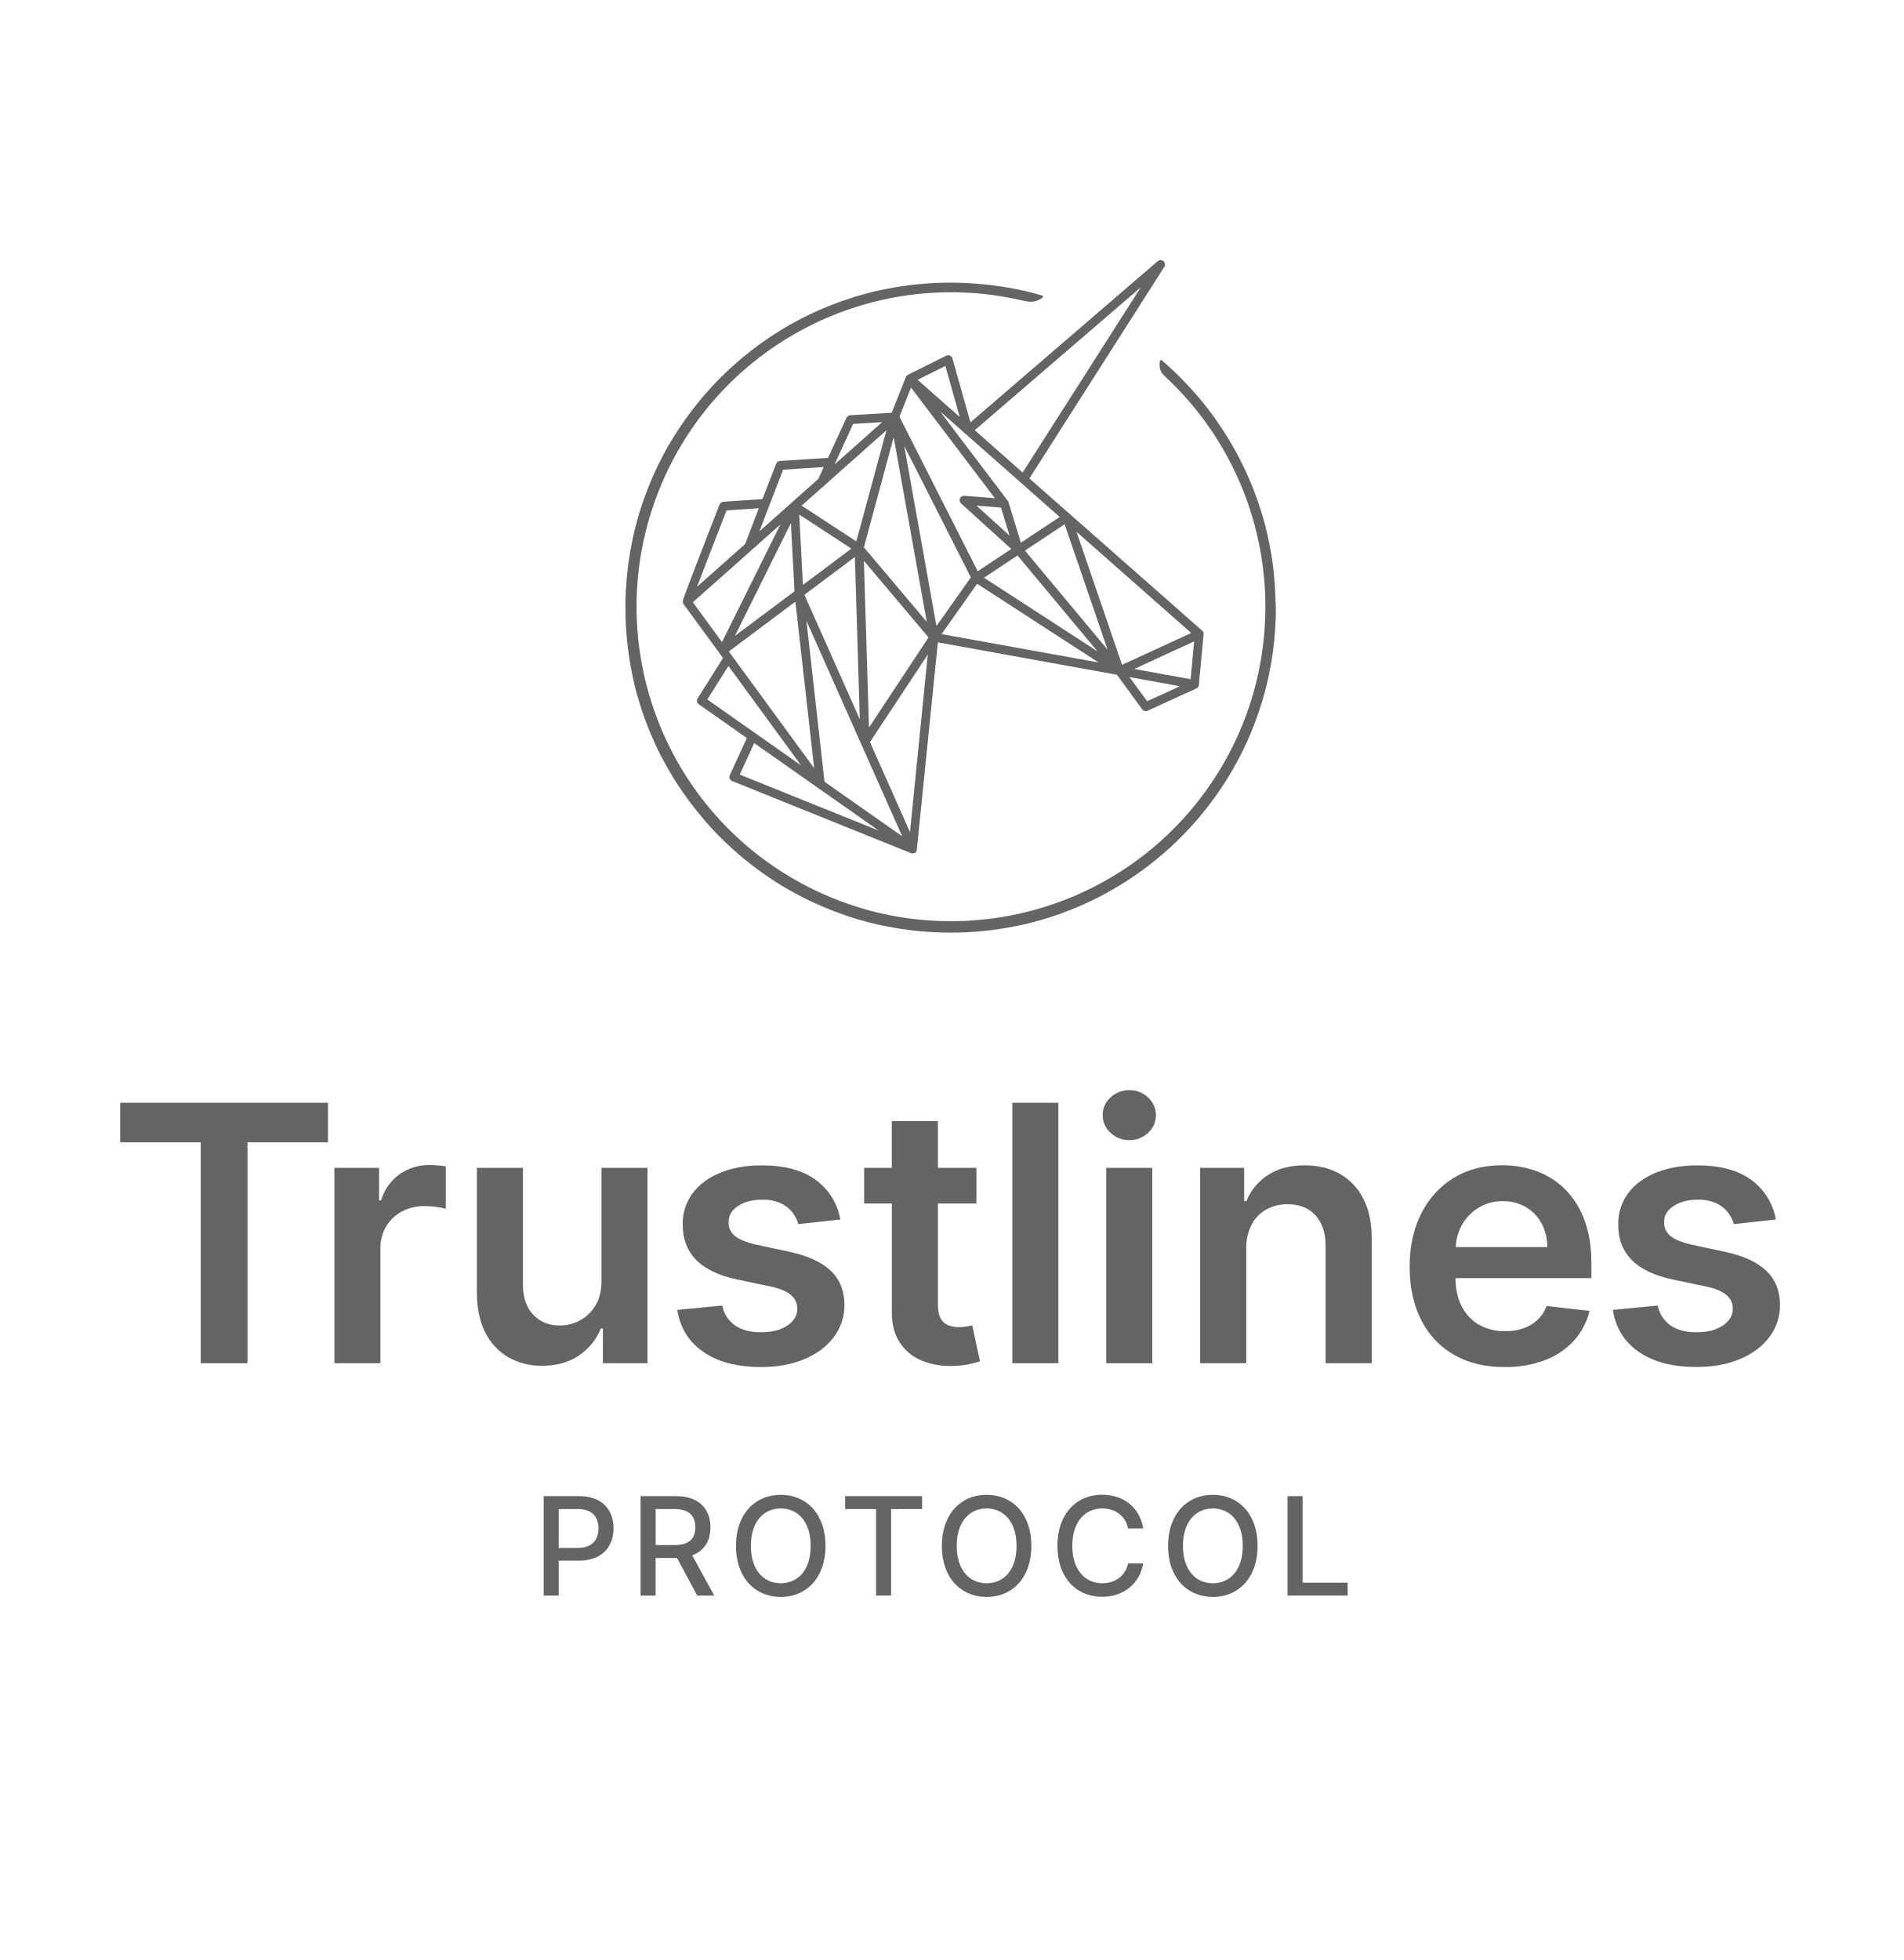
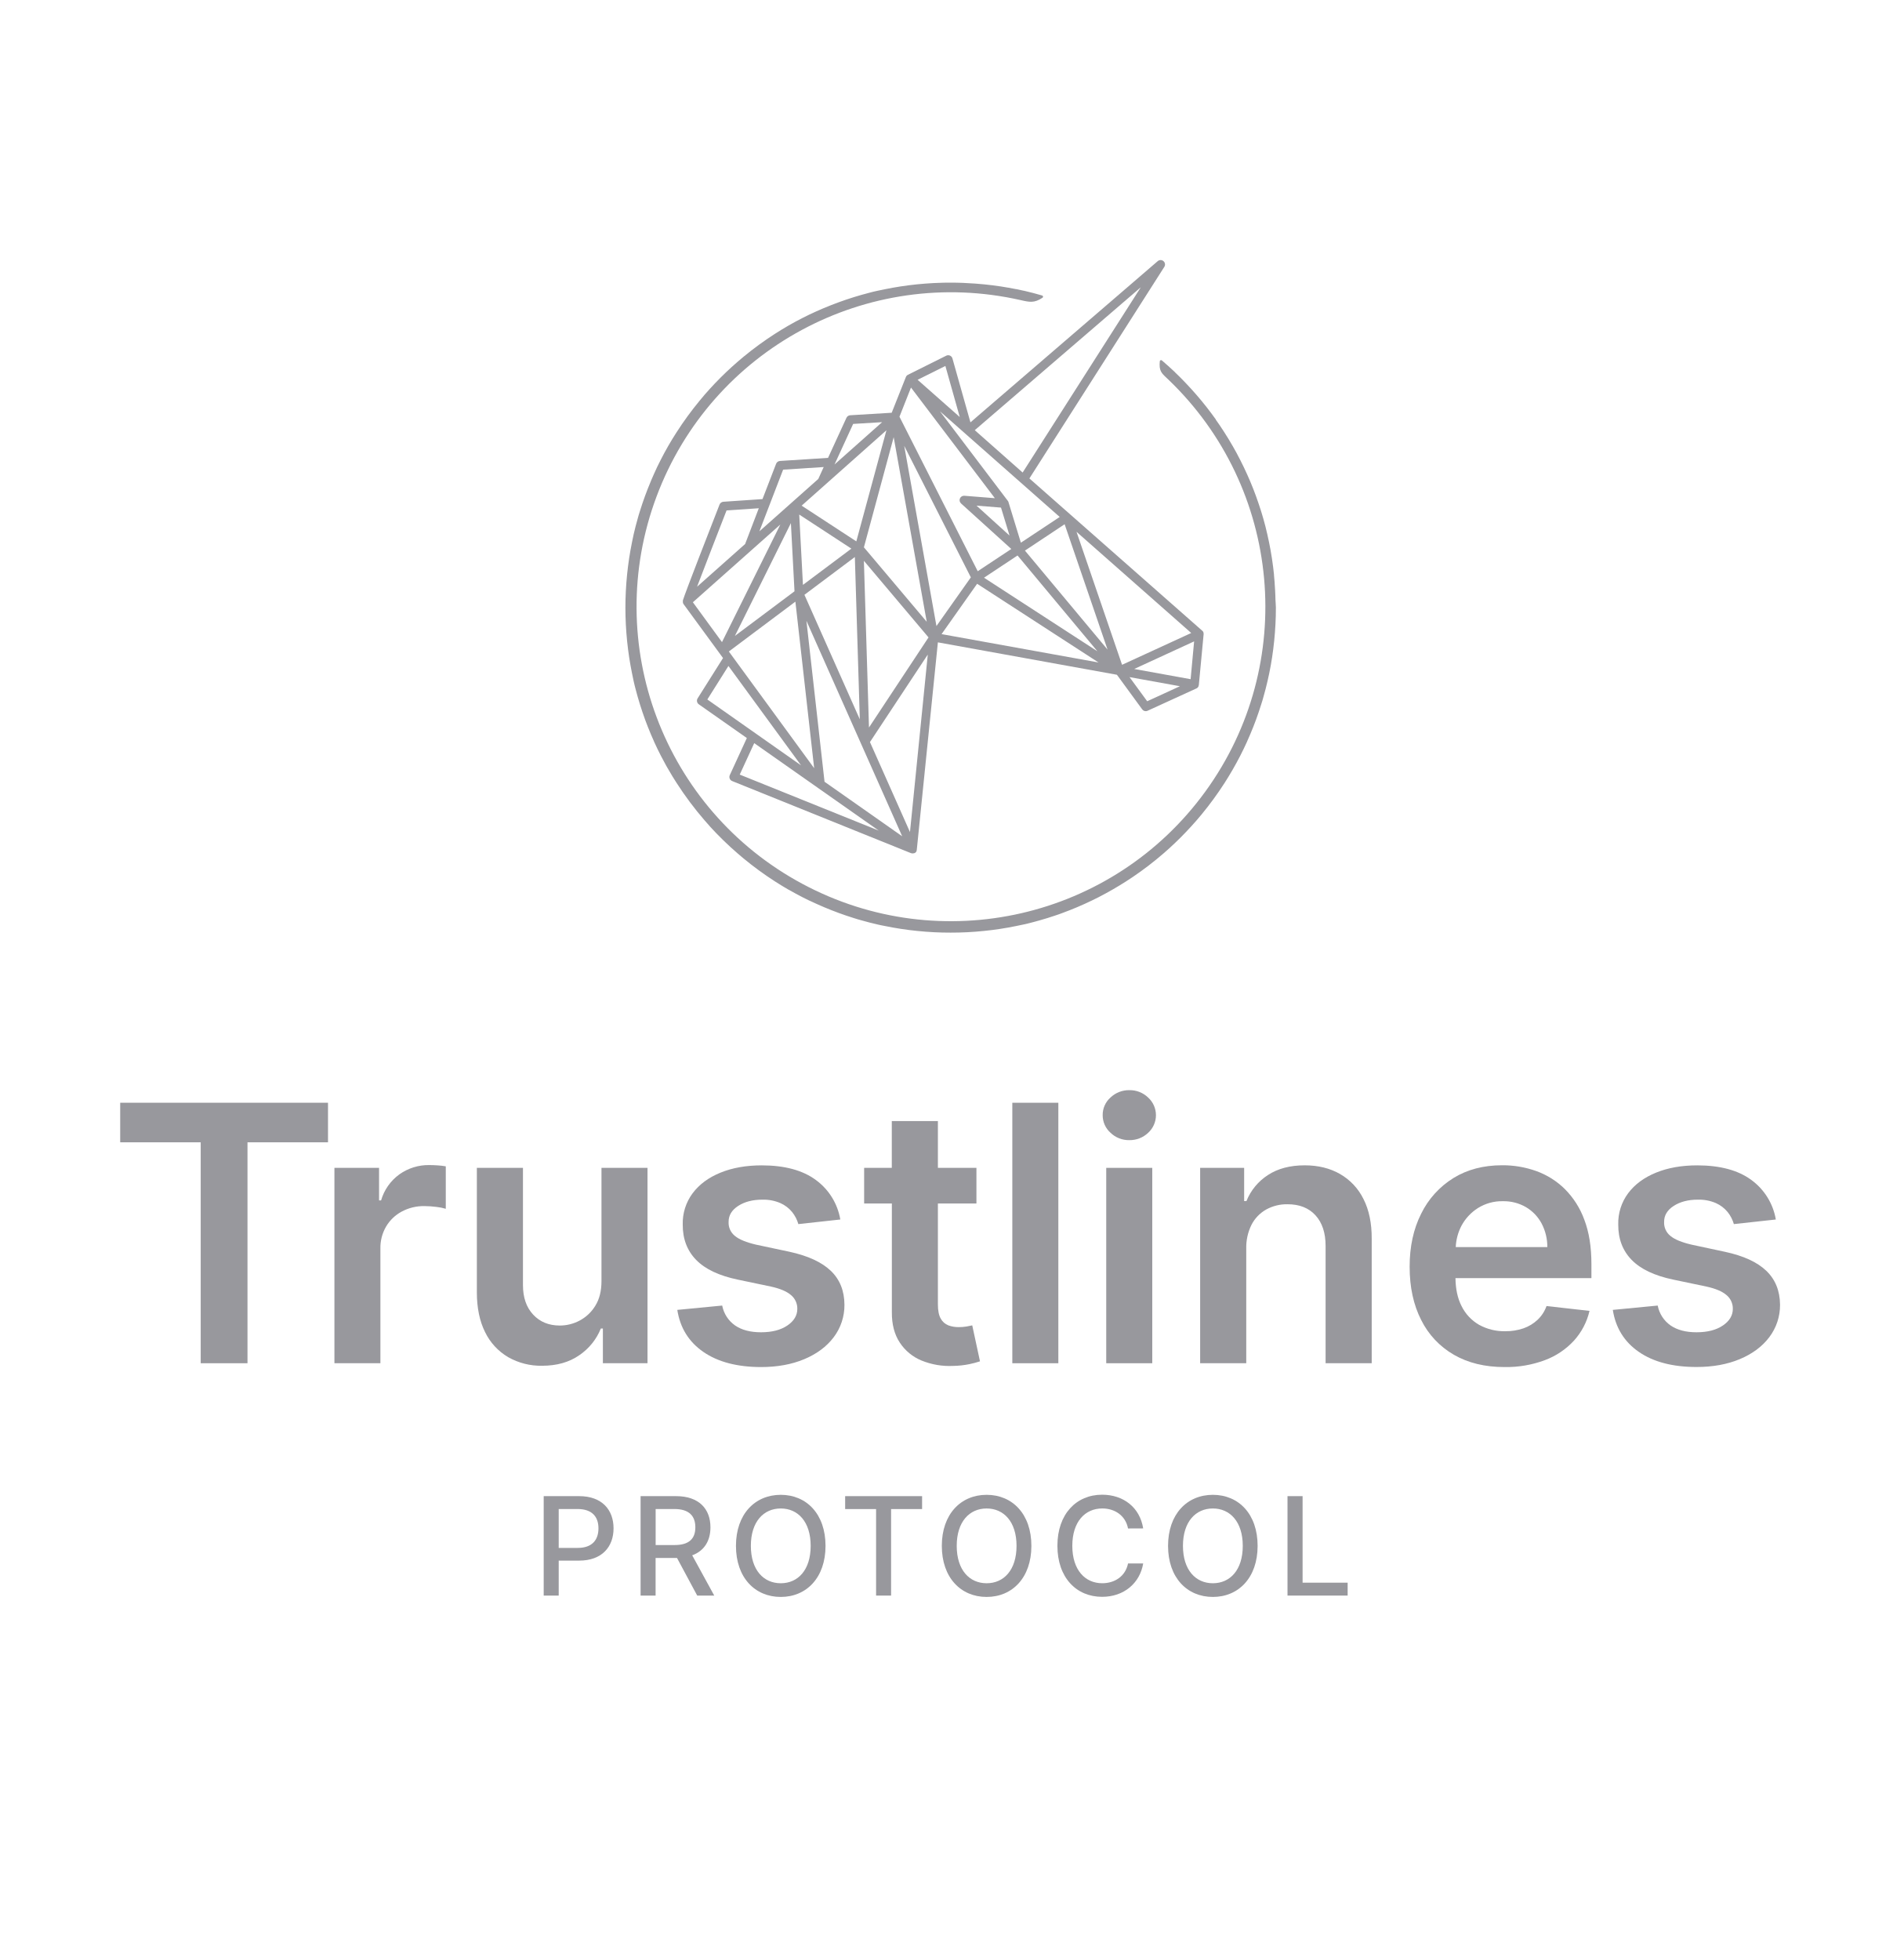
<svg xmlns="http://www.w3.org/2000/svg" id="Layer_2" data-name="Layer 2" viewBox="0 0 1155.98 1190">
  <defs>
-     <style>.cls-1{fill:#646464;}</style>
+     <style>.cls-1{fill:#98989d;}</style>
  </defs>
  <path class="cls-1" d="M774.52,364.12V364c0-1.63-.1-3.26-.18-4.84v-.27c-.08-1.52-.18-3.07-.3-4.73l0-.32c-.12-1.47-.25-3-.41-4.64l0-.4c-.16-1.51-.33-3-.52-4.53l-.06-.46c-.19-1.5-.4-3-.62-4.43l-.08-.53c-.22-1.46-.46-2.91-.72-4.36l-.09-.54c-.26-1.44-.54-2.86-.83-4.29l-.12-.6c-.29-1.41-.59-2.81-.92-4.21l-.13-.6c-.33-1.4-.67-2.8-1-4.2l-.14-.54c-.36-1.4-.73-2.78-1.12-4.16l-.17-.59c-.39-1.37-.8-2.74-1.22-4.1l-.18-.57c-.46-1.47-.89-2.79-1.31-4l-.21-.61c-.45-1.33-.92-2.66-1.4-4l-.21-.58c-.49-1.33-1-2.65-1.51-4l-.21-.53c-.53-1.35-1.07-2.67-1.6-3.92l-.24-.57c-.56-1.3-1.13-2.6-1.71-3.89l-.22-.48c-.59-1.31-1.19-2.6-1.81-3.89l-.22-.45q-.94-1.95-1.92-3.87l-.21-.4c-.66-1.28-1.33-2.56-2-3.83l-.23-.42c-.7-1.27-1.4-2.53-2.12-3.79l-.2-.33c-.73-1.27-1.47-2.54-2.23-3.79l-.19-.3q-1.17-1.92-2.37-3.79l-.09-.15q-1.25-1.92-2.52-3.83l-.1-.15c-.93-1.37-1.78-2.59-2.58-3.71l0-.07a.35.35,0,0,0,0-.08q-1.32-1.85-2.67-3.66l-.13-.17c-.88-1.18-1.78-2.34-2.68-3.5l-.24-.31c-.92-1.16-1.84-2.31-2.78-3.45l-.18-.22c-.93-1.13-1.88-2.24-2.82-3.34l-.29-.33q-1.39-1.6-2.82-3.18l-.36-.4c-.94-1-1.9-2.06-2.86-3.07l-.39-.41c-1-1-1.92-2-2.9-3l-.45-.45q-1.56-1.56-3.19-3.11l0-.06c-2.5-2.38-5.19-4.79-8-7.18a.76.76,0,0,0-1.25.5c-.56,5.73.92,7.12,4.17,10.17l.84.79a190.91,190.91,0,1,1-89.58-48.08c5.54,1.26,8.31,1.89,13.34-1.42a.74.74,0,0,0,.33-.75.76.76,0,0,0-.54-.62c-3.73-1.09-7.42-2.06-11-2.88l-.12,0c-1.49-.34-3-.67-4.67-1l-.16,0c-1.4-.28-2.93-.58-4.69-.9l-.15,0c-1.56-.28-3.15-.55-4.73-.79l-.16,0c-1.52-.24-3.14-.46-4.78-.67l-.1,0c-1.66-.2-3.3-.39-4.87-.55h-.11c-1.43-.15-3-.29-5-.44-5-.38-10.11-.58-15.19-.58-1.81,0-3.47,0-5.1.07s-3.44.11-5.07.19-3.33.19-5,.32-3.27.27-5,.44-3.3.36-5,.57-3.29.44-4.93.69c-1.81.28-3.41.54-4.89.81-1.64.29-3.27.61-4.84.93s-3.24.68-4.8,1-3.16.75-4.76,1.17-3.18.84-4.71,1.27-3,.88-4.63,1.38h0c-1.44.45-2.95.94-4.62,1.5s-3.09,1.07-4.56,1.61-2.94,1.09-4.52,1.71-3,1.23-4.46,1.83l-.05,0c-1.45.61-2.91,1.25-4.36,1.9s-3,1.36-4.34,2-2.93,1.43-4.29,2.13c-2.76,1.41-5.59,2.94-8.41,4.56-1.32.76-2.69,1.57-4.07,2.41l0,0c-1.39.84-2.74,1.69-4,2.5l0,0a201.46,201.46,0,0,0-19.19,14c-1.31,1.09-2.49,2.09-3.62,3.07s-2.36,2.06-3.55,3.14c-4.65,4.23-9.16,8.74-13.41,13.41-1,1.14-2.09,2.33-3.15,3.55s-1.95,2.28-3,3.59l0,0a199.09,199.09,0,0,0-14,19.2c-.87,1.35-1.72,2.71-2.52,4l0,0c-.84,1.39-1.65,2.76-2.41,4.07-1.59,2.78-3.13,5.6-4.56,8.41-.75,1.45-1.47,2.89-2.14,4.29s-1.36,2.87-2,4.35-1.29,2.92-1.9,4.35l0,.05c-.67,1.59-1.26,3.05-1.82,4.46s-1.16,3-1.72,4.52-1.09,3.05-1.61,4.57-1,3.14-1.49,4.61-1,3.17-1.39,4.67-.84,3-1.28,4.71-.81,3.23-1.16,4.76-.72,3.23-1,4.8-.64,3.2-.93,4.85-.56,3.21-.81,4.88v0c-.23,1.54-.45,3.14-.68,4.9-.21,1.59-.4,3.26-.57,5s-.32,3.32-.44,5-.24,3.44-.32,5-.15,3.37-.2,5.07-.06,3.28-.06,5.1,0,3.48.06,5.1.11,3.4.2,5.06.18,3.26.32,5,.27,3.36.44,5,.36,3.38.57,5,.45,3.34.68,4.9v0c.26,1.73.53,3.33.81,4.88s.61,3.28.92,4.82v0c.31,1.55.66,3.16,1,4.8s.73,3.08,1.16,4.77.86,3.24,1.28,4.71.89,3.06,1.39,4.67.94,3,1.5,4.61,1.05,3.05,1.6,4.57,1.14,3,1.72,4.51c1.14,2.9,2.4,5.87,3.73,8.82l0,.05c1.3,2.87,2.69,5.76,4.15,8.59a.08.08,0,0,0,0,0c2.15,4.21,4.5,8.4,7,12.47a.08.08,0,0,0,0,0c.82,1.34,1.67,2.7,2.52,4a200.3,200.3,0,0,0,17.06,22.81c1,1.18,2.07,2.36,3.11,3.51l0,.05a200.66,200.66,0,0,0,17,16.55c1.16,1,2.38,2,3.62,3.06a199,199,0,0,0,19.19,14l0,0c2.57,1.65,5.28,3.3,8.05,4.9l.06,0c2.86,1.63,5.69,3.17,8.4,4.56,1.41.72,2.83,1.42,4.23,2.1l.07,0c1.42.69,2.88,1.37,4.34,2,1.28.58,2.64,1.18,4.41,1.93,1.57.66,3,1.26,4.46,1.82s2.85,1.1,4.52,1.72,3.08,1.1,4.56,1.61,3.09,1,4.62,1.5h0c1.64.51,3.15,1,4.63,1.37s3.16.88,4.71,1.28,3.24.81,4.75,1.16,3.15.71,4.81,1c1.47.3,3,.6,4.84.93,1.63.29,3.28.56,4.89.81s3.16.46,4.93.69,3.43.41,5,.56c1.71.18,3.39.33,5,.45,1.79.13,3.44.24,5,.32s3.36.15,5.07.19,3.35.06,5.1.06,3.46,0,5.1-.06,3.41-.11,5.06-.19,3.24-.19,5-.32c1.6-.12,3.28-.27,5-.45,1.52-.15,3.14-.34,5-.56s3.37-.46,4.91-.69h0c1.63-.25,3.28-.53,4.89-.81,1.79-.33,3.37-.63,4.84-.93,1.85-.38,3.38-.72,4.8-1s3.09-.73,4.76-1.16,3.13-.82,4.71-1.28,3-.86,4.67-1.38c1.52-.48,3.08-1,4.62-1.5s3-1,4.57-1.61,3.13-1.17,4.51-1.72,2.88-1.15,4.46-1.82c1.77-.75,3.13-1.35,4.4-1.93,2.9-1.31,5.81-2.71,8.65-4.16,5.64-2.9,11.21-6.1,16.55-9.52,1.27-.82,2.61-1.7,4-2.62a197.47,197.47,0,0,0,18.81-14.41l0,0c1.17-1,2.36-2.06,3.55-3.15l0,0c1.08-1,2.21-2,3.42-3.19s2.29-2.21,3.4-3.31,2.31-2.35,3.31-3.4c2.18-2.28,4.32-4.64,6.38-7,1-1.19,2.07-2.41,3.06-3.62a201.46,201.46,0,0,0,14-19.19c3.42-5.34,6.62-10.9,9.52-16.55l0,0c1.46-2.86,2.85-5.75,4.14-8.59,0,0,0,0,0-.05,1.32-2.92,2.57-5.88,3.73-8.82.58-1.47,1.16-3,1.72-4.51s1.08-3,1.6-4.57,1-3.12,1.5-4.62,1-3.15,1.39-4.66.87-3.14,1.28-4.71.76-3.06,1.16-4.77.73-3.24,1.05-4.8v0c.32-1.55.63-3.17.93-4.82s.56-3.31.8-4.89v0c.23-1.52.45-3.12.68-4.9.21-1.6.39-3.22.57-5s.32-3.4.44-5,.24-3.38.32-5,.15-3.33.2-5.07.06-3.37.06-5.1S774.56,365.73,774.52,364.12Z" />
  <path class="cls-1" d="M551.25,227.58l0,0h0Z" />
  <path class="cls-1" d="M730.9,385.16c0-.13,0-.26,0-.39l0-.21a3.11,3.11,0,0,0-.11-.4,1.31,1.31,0,0,0,0-.15l0-.09a1.28,1.28,0,0,0-.15-.25l0-.08-.07-.11a2.93,2.93,0,0,0-.37-.42h0L625.1,290.48,707.05,162a2.68,2.68,0,0,0-4-3.47l-113.75,97.9-10.93-38.8a2.67,2.67,0,0,0-3.78-1.67l-23.24,11.58,0,0,.14.37-.19-.34a.3.3,0,0,0-.11.06l-.08.05,0,0a1.88,1.88,0,0,0-.18.12l-.08.07a.47.47,0,0,0-.1.1l-.1.09a1.14,1.14,0,0,0-.11.11l-.1.13a1.22,1.22,0,0,0-.13.19.44.44,0,0,0-.08.11l-.08.18,0,.05a.39.39,0,0,0-.06.11l-8.61,21.66-25.2,1.52a2.68,2.68,0,0,0-2.27,1.55c-.21.46-5.28,11.39-11.18,24.32l-29.21,1.88a2.7,2.7,0,0,0-2.33,1.71c-.34.87-4.15,10.74-8.27,21.44l-23.76,1.62a2.68,2.68,0,0,0-2.31,1.69c-4.85,12.41-20.77,53.26-22.21,58l-.07.24a1.18,1.18,0,0,0,0,.2,2.88,2.88,0,0,0,0,.33v.08a2.08,2.08,0,0,0,0,.42.31.31,0,0,0,0,.09,2.15,2.15,0,0,0,.1.38.84.84,0,0,0,0,.12c0,.1.09.19.13.27a1.62,1.62,0,0,0,.1.18l0,0,.06.11,24,32.78L423.63,424a2.68,2.68,0,0,0,.73,3.62l29.16,20.47-10.35,22.51a2.67,2.67,0,0,0-.06,2.11,2.71,2.71,0,0,0,1.49,1.5L553.23,518l.08,0a1.18,1.18,0,0,0,.3.09h0l.08,0a2.67,2.67,0,0,0,.49.06h.06a2.41,2.41,0,0,0,.5-.06l.27-.07.12,0,.19-.07.07,0,.12-.07.11-.05a.22.22,0,0,0,.07-.06l.11-.08a1.69,1.69,0,0,0,.25-.2l.09-.08.12-.13.06-.08.1-.12,0-.06,0-.06a.91.91,0,0,0,.07-.14,2.09,2.09,0,0,0,.15-.3l0-.07,0-.16a2.23,2.23,0,0,0,.09-.39l0-.06L569.53,390l108.72,19.68,15.35,21a2.68,2.68,0,0,0,2.16,1.1,2.58,2.58,0,0,0,1.12-.25L726.47,418l.07,0a2.66,2.66,0,0,0,.45-.29l.15-.13a2.52,2.52,0,0,0,.35-.37.86.86,0,0,0,.07-.1,2.42,2.42,0,0,0,.29-.55.19.19,0,0,0,0-.1l-.37-.1.39,0A1.68,1.68,0,0,0,728,416a.49.49,0,0,0,0-.12l0-.07,2.88-30.52ZM506.77,282c5.18-11.34,9.82-21.4,11.31-24.62l17.58-1.06Zm85.16-20.82,100.82-86.76L621,286.89Zm80.64,133.23L622.4,334.29l24.1-16Zm-5.48,7.81L571.77,385l21.59-30.57ZM557.22,230.59l16.86-8.4,8.73,31Zm40.32,120.16,20.36-13.49,48.5,58.16ZM612,304.09l-41.22-54.38,72.73,64.16-23.58,15.62-7.52-24.59a2.38,2.38,0,0,0-.12-.32l0-.05a2.55,2.55,0,0,0-.24-.39ZM593,307l14.86,1.18,5.19,17Zm-7.41-6a2.68,2.68,0,0,0-2,4.66l30.52,27.65-20.39,13.5-47.52-93.8,7-17.71,50.93,67.17Zm-21.74,86-36.16,54.7-3.09-101.21ZM533.61,504.29l-84.4-34L458,451.19ZM420.75,365.66l53.12-47.21-35.44,71.4Zm2.54-9.43c4.5-11.86,12.35-32.07,17.91-46.32l19.58-1.33c-4.66,12.08-7.45,19.39-8.3,21.71Zm37.84-33.63c3.85-10.06,9.88-25.7,14.42-37.45l24.64-1.59c-1.1,2.4-2.2,4.84-3.29,7.24Zm-14.86,63.49,34-68.49L482.46,359Zm-3.68,9.46L483,365.29l11.4,101.12Zm45-40.44-2.26-42.7L517,333.1Zm34.53,81.63-33.63-75.61,30.62-22.94ZM486.8,307l51.49-45.77L520,328.69Zm-44.46,97.34,44.1,60.34-56.91-40ZM547.85,507.74l-47.15-33.1-11-97.72ZM524.61,332.3l18.08-66.86,20.07,112.07Zm38.79,65.11L552.58,505.18l-24.3-54.64Zm26.14-46.87L568.66,380.1,549.08,270.69Zm133.83,33.78-42,19.31-27.66-80.75Zm1.76,5.09L723,412.36l-34.25-6.2Zm-8.63,27.23-19.87,9.12L685.9,411.1ZM551.29,228ZM414.9,365.68Z" />
  <polygon class="cls-1" points="72.99 693.54 121.88 693.54 121.88 827.68 150.29 827.68 150.29 693.54 199.18 693.54 199.18 669.52 72.99 669.52 72.99 693.54" />
  <path class="cls-1" d="M260.69,707.36a30.53,30.53,0,0,0-18.11,5.6,29.67,29.67,0,0,0-11.17,15.87h-1.23V709.06h-27.1V827.68H231V758a25.44,25.44,0,0,1,3.48-13.36,24.42,24.42,0,0,1,9.53-9.08,28.3,28.3,0,0,1,13.71-3.29,57.46,57.46,0,0,1,7.37.51,29.76,29.76,0,0,1,5.61,1.13V708.13a40.27,40.27,0,0,0-4.83-.57C264,707.43,262.23,707.36,260.69,707.36Z" />
  <path class="cls-1" d="M364.86,806.6h1.24v21.08h27.1V709.06H365.25v68.73q0,9-3.75,15a24.67,24.67,0,0,1-9.54,9,25.59,25.59,0,0,1-12,3c-6.7,0-12.09-2.2-16.22-6.65s-6.17-10.39-6.17-17.9V709.06h-28v75.52q0,14.22,5,24.21A35.65,35.65,0,0,0,308.6,824a40.17,40.17,0,0,0,20.58,5.21q13.36,0,22.51-6.34A35.71,35.71,0,0,0,364.86,806.6Z" />
  <path class="cls-1" d="M506.26,811.9a32.18,32.18,0,0,0,6.53-19.74q-.07-12.74-8.3-20.61T479.43,760L459.2,755.7c-6-1.39-10.34-3.15-12.94-5.33a10.19,10.19,0,0,1-3.82-8.41q-.07-6,5.83-9.8t14.64-3.79a25.85,25.85,0,0,1,11,2.09,19.29,19.29,0,0,1,7.15,5.47,20.91,20.91,0,0,1,3.74,7.27l25.48-2.79a37.46,37.46,0,0,0-14.86-24q-12-8.86-32.86-8.87-14.2,0-25.06,4.43t-16.91,12.51a30.45,30.45,0,0,0-6,19q-.07,13,8.11,21.42t25.26,12l20.23,4.24q8.19,1.8,12.08,5.1a10.61,10.61,0,0,1,3.9,8.43q0,6-6.06,10.11t-16,4.1q-9.66,0-15.68-4.1a19.12,19.12,0,0,1-7.88-12.12l-27.26,2.63q2.55,16.36,15.83,25.52T462.13,830q14.83,0,26.26-4.79T506.26,811.9Z" />
  <path class="cls-1" d="M541.58,796.64q-.08,11.13,4.83,18.52a28.85,28.85,0,0,0,13.32,10.93,45,45,0,0,0,18.92,3.22,53.51,53.51,0,0,0,10.08-1.09,59.73,59.73,0,0,0,6.37-1.7l-4.71-21.84c-.77.19-1.89.42-3.36.68a27.79,27.79,0,0,1-4.83.39,17.78,17.78,0,0,1-6.33-1.07,9,9,0,0,1-4.59-4.07q-1.74-3-1.74-8.61V730.69h23.4V709.06h-23.4V680.65h-28v28.41H524.75v21.63h16.83Z" />
  <rect class="cls-1" x="614.73" y="669.53" width="27.95" height="158.15" />
  <rect class="cls-1" x="671.76" y="709.06" width="27.95" height="118.62" />
  <path class="cls-1" d="M685.74,692.23a16.19,16.19,0,0,0,11.46-4.44,14.46,14.46,0,0,0,0-21.43,16,16,0,0,0-11.39-4.48,16.2,16.2,0,0,0-11.43,4.44A14.06,14.06,0,0,0,669.6,677a14.2,14.2,0,0,0,4.74,10.73A16,16,0,0,0,685.74,692.23Z" />
  <path class="cls-1" d="M813.7,712.77q-9.15-5.25-21.43-5.25-13.29,0-22.28,5.87a33.72,33.72,0,0,0-13.09,15.83h-1.39V709.06H728.79V827.68h28v-69.5a30.84,30.84,0,0,1,3.2-14.6,22.43,22.43,0,0,1,8.89-9.23,26.05,26.05,0,0,1,13-3.2q10.81,0,16.95,6.71c4.09,4.49,6.14,10.68,6.14,18.62v71.2h28V752.15q.08-14.21-5-24.17A35.53,35.53,0,0,0,813.7,712.77Z" />
  <path class="cls-1" d="M950.21,721.88A47.62,47.62,0,0,0,932.91,711a60.36,60.36,0,0,0-20.74-3.52q-17,0-29.57,7.76A52.61,52.61,0,0,0,863,736.9q-7,13.86-7,32.16,0,18.63,7,32.33a49.91,49.91,0,0,0,19.89,21.16Q895.8,830,913.65,830a66.81,66.81,0,0,0,24.55-4.22,45.53,45.53,0,0,0,17.65-11.89,40.5,40.5,0,0,0,9.38-18l-26.1-2.94a21.33,21.33,0,0,1-5.49,8.41,24.07,24.07,0,0,1-8.57,5.15,33.09,33.09,0,0,1-11,1.73,31.5,31.5,0,0,1-15.91-3.9A26.68,26.68,0,0,1,887.54,793c-2.43-4.73-3.62-10.43-3.71-17h82.56v-8.57q0-15.62-4.32-26.91A51.07,51.07,0,0,0,950.21,721.88ZM884,757.17a31,31,0,0,1,3.46-12.94,28.83,28.83,0,0,1,10.07-10.8,27.4,27.4,0,0,1,15.06-4.13,26.93,26.93,0,0,1,14.1,3.63,25.54,25.54,0,0,1,9.46,9.91,30.42,30.42,0,0,1,3.47,14.33Z" />
  <path class="cls-1" d="M1072.58,771.55q-8.22-7.89-25.06-11.52l-20.23-4.33c-6-1.39-10.34-3.15-12.94-5.33a10.19,10.19,0,0,1-3.82-8.41q-.07-6,5.83-9.8t14.64-3.79a25.85,25.85,0,0,1,11,2.09,19.29,19.29,0,0,1,7.15,5.47,20.91,20.91,0,0,1,3.74,7.27l25.48-2.79a37.46,37.46,0,0,0-14.86-24q-12-8.86-32.86-8.87-14.2,0-25.06,4.43t-16.91,12.51a30.45,30.45,0,0,0-6,19q-.07,13,8.11,21.42t25.26,12l20.23,4.24q8.19,1.8,12.08,5.1a10.61,10.61,0,0,1,3.9,8.43q0,6-6.06,10.11t-16,4.1q-9.66,0-15.68-4.1a19.12,19.12,0,0,1-7.88-12.12l-27.26,2.63q2.55,16.36,15.83,25.52t35.06,9.15q14.83,0,26.26-4.79t17.87-13.31a32.18,32.18,0,0,0,6.53-19.74Q1080.8,779.43,1072.58,771.55Z" />
  <path class="cls-1" d="M330.16,908.37h21.52c14,0,20.9,8.44,20.9,19.55s-6.93,19.6-20.93,19.6H339.27v21.23h-9.11Zm20.66,31.43c8.91,0,12.59-5,12.59-11.88s-3.68-11.73-12.7-11.73H339.27V939.8Z" />
  <path class="cls-1" d="M389,908.37h21.52c14,0,20.9,7.82,20.9,18.93,0,8.11-3.68,14.27-11.08,17l13.38,24.44H423.38L411.11,945.9h-13v22.85H389Zm20.67,29.69c8.87,0,12.58-3.95,12.58-10.76s-3.71-11.11-12.7-11.11H398.14v21.87Z" />
  <path class="cls-1" d="M474.12,969.57c-15.68,0-27.21-11.73-27.21-31s11.53-31,27.21-31,27.18,11.7,27.18,31S489.74,969.57,474.12,969.57Zm0-53.71c-10.41,0-18.16,8-18.16,22.7s7.75,22.7,18.16,22.7,18.16-8,18.16-22.7S484.5,915.86,474.12,915.86Z" />
  <path class="cls-1" d="M513.22,908.37h46.72v7.85H541.11v52.53H532V916.22H513.22Z" />
  <path class="cls-1" d="M599.13,969.57c-15.68,0-27.21-11.73-27.21-31s11.53-31,27.21-31,27.18,11.7,27.18,31S614.75,969.57,599.13,969.57Zm0-53.71c-10.41,0-18.16,8-18.16,22.7s7.75,22.7,18.16,22.7,18.16-8,18.16-22.7S609.51,915.86,599.13,915.86Z" />
  <path class="cls-1" d="M685,928c-1.5-7.81-8-12.15-15.65-12.15-10.41,0-18.19,8-18.19,22.7s7.81,22.7,18.16,22.7c7.64,0,14.12-4.24,15.68-12l9.2,0c-2,11.94-11.67,20.25-24.94,20.25-15.68,0-27.15-11.7-27.15-31s11.53-31,27.15-31c12.77,0,22.88,7.55,24.94,20.46Z" />
  <path class="cls-1" d="M736.51,969.57c-15.69,0-27.21-11.73-27.21-31s11.52-31,27.21-31,27.18,11.7,27.18,31S752.13,969.57,736.51,969.57Zm0-53.71c-10.41,0-18.16,8-18.16,22.7s7.75,22.7,18.16,22.7,18.16-8,18.16-22.7S746.88,915.86,736.51,915.86Z" />
  <path class="cls-1" d="M781.84,908.37H791v52.54h27.36v7.84H781.84Z" />
</svg>
